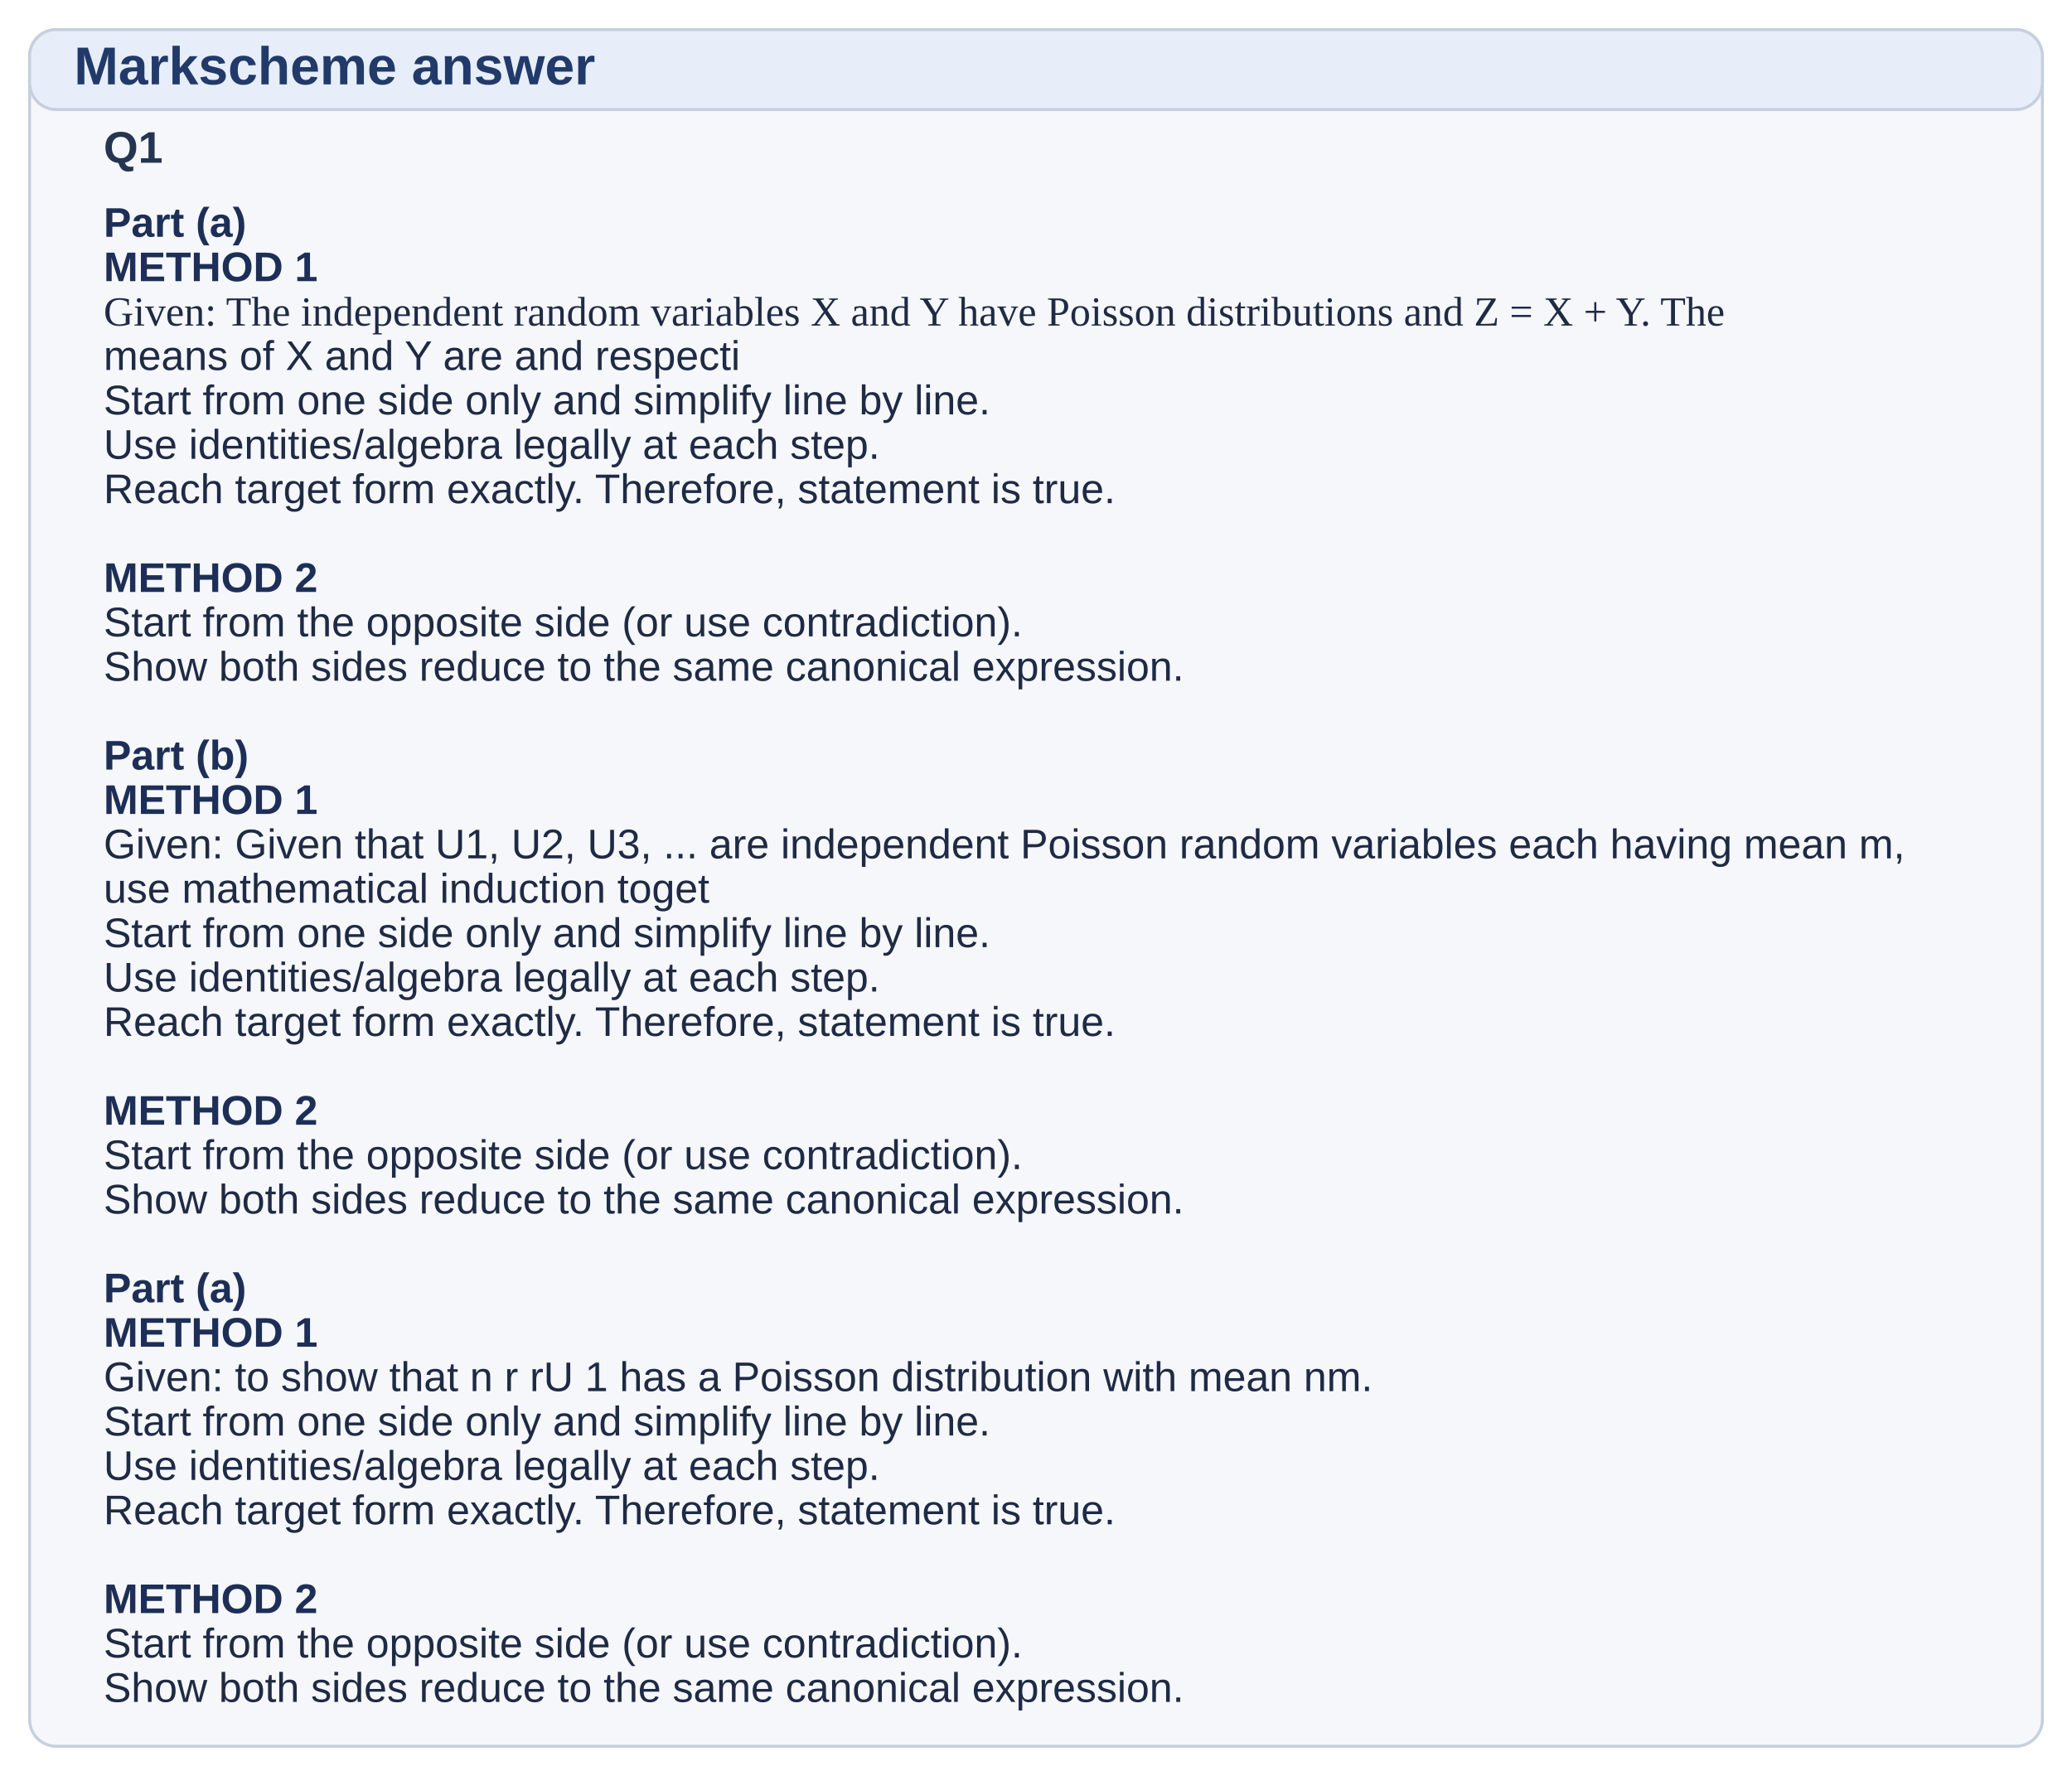
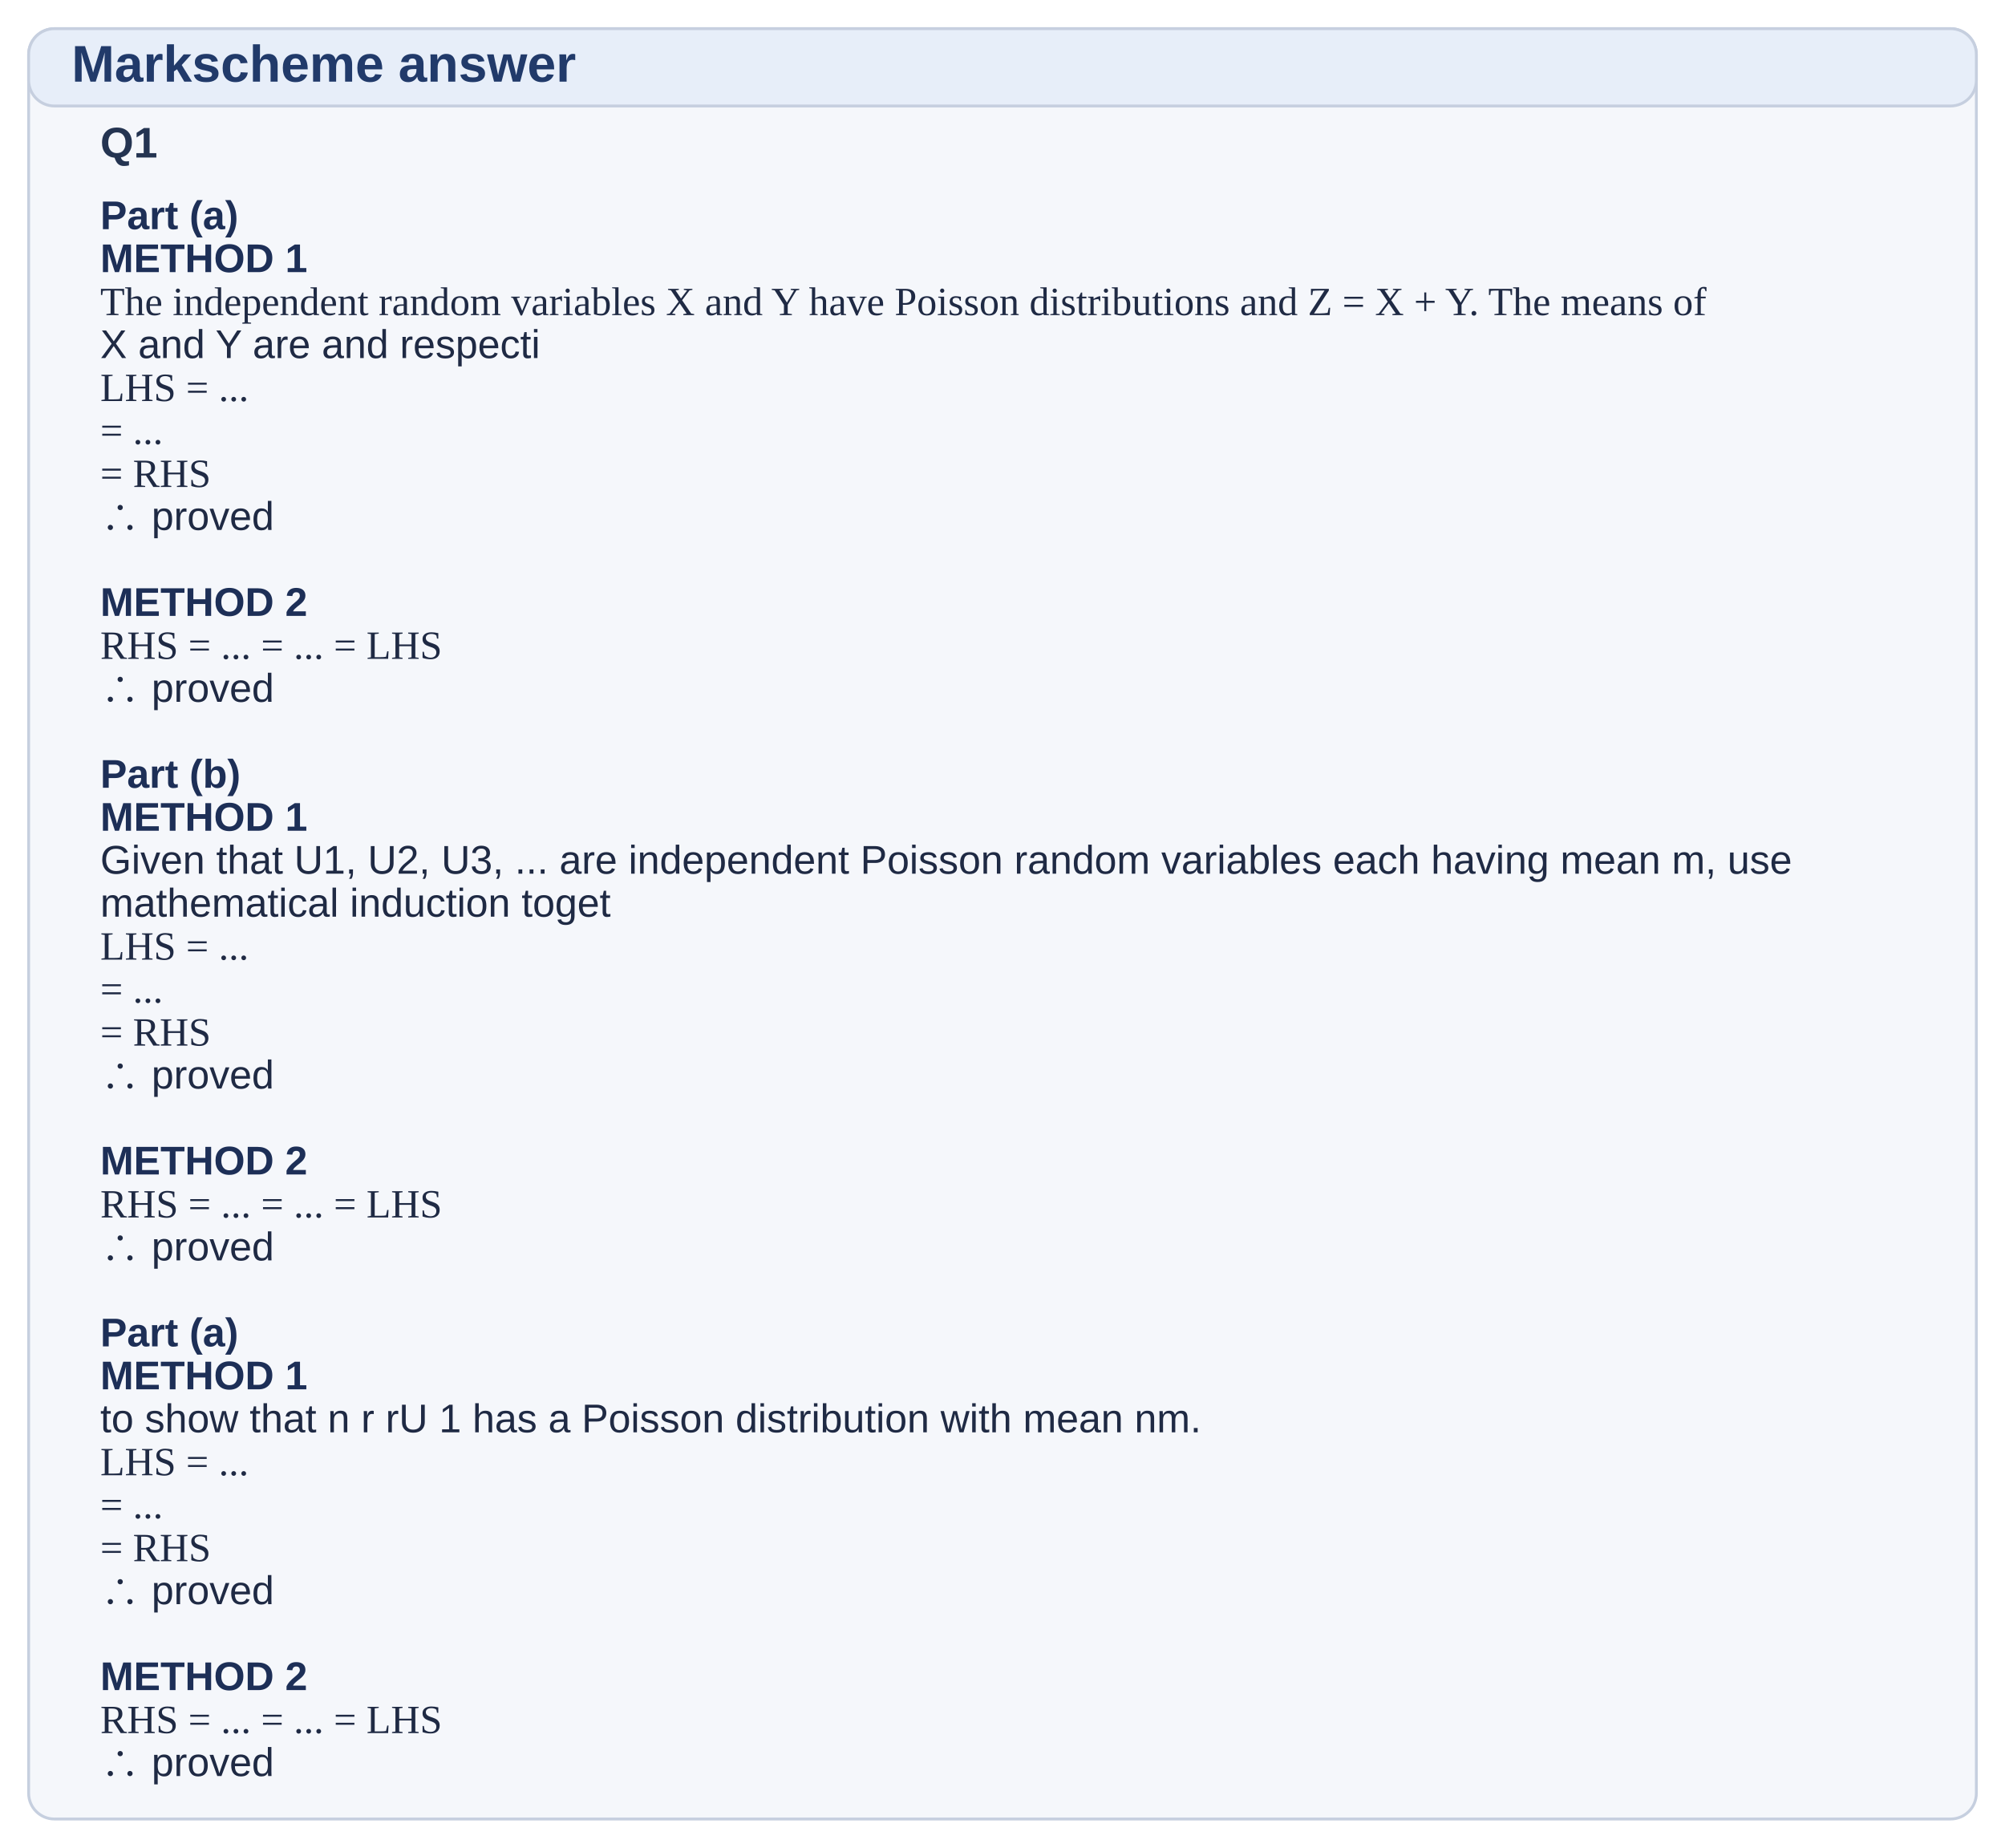
- <svg xmlns="http://www.w3.org/2000/svg" width="1400" height="1200" viewBox="0 0 1400 1200">
-   <rect x="20" y="20" width="1360" height="1160" rx="18" ry="18" fill="#f5f7fb" stroke="#c6cfdf" stroke-width="2" />
+ <svg xmlns="http://www.w3.org/2000/svg" width="1400" height="1290" viewBox="0 0 1400 1290">
+   <rect x="20" y="20" width="1360" height="1250" rx="18" ry="18" fill="#f5f7fb" stroke="#c6cfdf" stroke-width="2" />
  <rect x="20" y="20" width="1360" height="54" rx="18" ry="18" fill="#e7eef9" stroke="#c6cfdf" stroke-width="2" />
  <text x="50" y="57" font-family="Arial, Helvetica, sans-serif" font-size="36" font-weight="700" fill="#213a6a">Markscheme answer</text>
  <text x="70" y="110" font-family="Arial, Helvetica, sans-serif" font-size="30" font-weight="700" fill="#243451">Q1</text>
  <text x="70" y="160" font-family="Arial, Helvetica, sans-serif" font-size="28" font-weight="700" fill="#1d2f57">Part (a)</text>
  <text x="70" y="190" font-family="Arial, Helvetica, sans-serif" font-size="28" font-weight="700" fill="#1d2f57">METHOD 1</text>
-   <text x="70" y="220" font-family="Cambria Math, STIX Two Math, Times New Roman, serif" font-size="28" font-weight="500" fill="#1f2a44">Given: The independent random variables X and Y have Poisson distributions and Z = X + Y. The</text>
-   <text x="70" y="250" font-family="Arial, Helvetica, sans-serif" font-size="28" font-weight="500" fill="#1f2a44">means of X and Y are and respecti</text>
-   <text x="70" y="280" font-family="Arial, Helvetica, sans-serif" font-size="28" font-weight="500" fill="#1f2a44">Start from one side only and simplify line by line.</text>
-   <text x="70" y="310" font-family="Arial, Helvetica, sans-serif" font-size="28" font-weight="500" fill="#1f2a44">Use identities/algebra legally at each step.</text>
-   <text x="70" y="340" font-family="Arial, Helvetica, sans-serif" font-size="28" font-weight="500" fill="#1f2a44">Reach target form exactly. Therefore, statement is true.</text>
-   <text x="70" y="370" font-family="Arial, Helvetica, sans-serif" font-size="28" font-weight="500" fill="#1f2a44"> </text>
-   <text x="70" y="400" font-family="Arial, Helvetica, sans-serif" font-size="28" font-weight="700" fill="#1d2f57">METHOD 2</text>
-   <text x="70" y="430" font-family="Arial, Helvetica, sans-serif" font-size="28" font-weight="500" fill="#1f2a44">Start from the opposite side (or use contradiction).</text>
-   <text x="70" y="460" font-family="Arial, Helvetica, sans-serif" font-size="28" font-weight="500" fill="#1f2a44">Show both sides reduce to the same canonical expression.</text>
-   <text x="70" y="490" font-family="Arial, Helvetica, sans-serif" font-size="28" font-weight="500" fill="#1f2a44"> </text>
-   <text x="70" y="520" font-family="Arial, Helvetica, sans-serif" font-size="28" font-weight="700" fill="#1d2f57">Part (b)</text>
-   <text x="70" y="550" font-family="Arial, Helvetica, sans-serif" font-size="28" font-weight="700" fill="#1d2f57">METHOD 1</text>
-   <text x="70" y="580" font-family="Arial, Helvetica, sans-serif" font-size="28" font-weight="500" fill="#1f2a44">Given: Given that U1, U2, U3, ... are independent Poisson random variables each having mean m,</text>
-   <text x="70" y="610" font-family="Arial, Helvetica, sans-serif" font-size="28" font-weight="500" fill="#1f2a44">use mathematical induction toget</text>
-   <text x="70" y="640" font-family="Arial, Helvetica, sans-serif" font-size="28" font-weight="500" fill="#1f2a44">Start from one side only and simplify line by line.</text>
-   <text x="70" y="670" font-family="Arial, Helvetica, sans-serif" font-size="28" font-weight="500" fill="#1f2a44">Use identities/algebra legally at each step.</text>
-   <text x="70" y="700" font-family="Arial, Helvetica, sans-serif" font-size="28" font-weight="500" fill="#1f2a44">Reach target form exactly. Therefore, statement is true.</text>
-   <text x="70" y="730" font-family="Arial, Helvetica, sans-serif" font-size="28" font-weight="500" fill="#1f2a44"> </text>
-   <text x="70" y="760" font-family="Arial, Helvetica, sans-serif" font-size="28" font-weight="700" fill="#1d2f57">METHOD 2</text>
-   <text x="70" y="790" font-family="Arial, Helvetica, sans-serif" font-size="28" font-weight="500" fill="#1f2a44">Start from the opposite side (or use contradiction).</text>
-   <text x="70" y="820" font-family="Arial, Helvetica, sans-serif" font-size="28" font-weight="500" fill="#1f2a44">Show both sides reduce to the same canonical expression.</text>
-   <text x="70" y="850" font-family="Arial, Helvetica, sans-serif" font-size="28" font-weight="500" fill="#1f2a44"> </text>
-   <text x="70" y="880" font-family="Arial, Helvetica, sans-serif" font-size="28" font-weight="700" fill="#1d2f57">Part (a)</text>
-   <text x="70" y="910" font-family="Arial, Helvetica, sans-serif" font-size="28" font-weight="700" fill="#1d2f57">METHOD 1</text>
-   <text x="70" y="940" font-family="Arial, Helvetica, sans-serif" font-size="28" font-weight="500" fill="#1f2a44">Given: to show that n r rU 1 has a Poisson distribution with mean nm.</text>
-   <text x="70" y="970" font-family="Arial, Helvetica, sans-serif" font-size="28" font-weight="500" fill="#1f2a44">Start from one side only and simplify line by line.</text>
-   <text x="70" y="1000" font-family="Arial, Helvetica, sans-serif" font-size="28" font-weight="500" fill="#1f2a44">Use identities/algebra legally at each step.</text>
-   <text x="70" y="1030" font-family="Arial, Helvetica, sans-serif" font-size="28" font-weight="500" fill="#1f2a44">Reach target form exactly. Therefore, statement is true.</text>
-   <text x="70" y="1060" font-family="Arial, Helvetica, sans-serif" font-size="28" font-weight="500" fill="#1f2a44"> </text>
-   <text x="70" y="1090" font-family="Arial, Helvetica, sans-serif" font-size="28" font-weight="700" fill="#1d2f57">METHOD 2</text>
-   <text x="70" y="1120" font-family="Arial, Helvetica, sans-serif" font-size="28" font-weight="500" fill="#1f2a44">Start from the opposite side (or use contradiction).</text>
-   <text x="70" y="1150" font-family="Arial, Helvetica, sans-serif" font-size="28" font-weight="500" fill="#1f2a44">Show both sides reduce to the same canonical expression.</text>
+   <text x="70" y="220" font-family="Cambria Math, STIX Two Math, Times New Roman, serif" font-size="28" font-weight="500" fill="#1f2a44">The independent random variables X and Y have Poisson distributions and Z = X + Y. The means of</text>
+   <text x="70" y="250" font-family="Arial, Helvetica, sans-serif" font-size="28" font-weight="500" fill="#1f2a44">X and Y are and respecti</text>
+   <text x="70" y="280" font-family="Cambria Math, STIX Two Math, Times New Roman, serif" font-size="28" font-weight="500" fill="#1f2a44">LHS = ...</text>
+   <text x="70" y="310" font-family="Cambria Math, STIX Two Math, Times New Roman, serif" font-size="28" font-weight="500" fill="#1f2a44">= ...</text>
+   <text x="70" y="340" font-family="Cambria Math, STIX Two Math, Times New Roman, serif" font-size="28" font-weight="500" fill="#1f2a44">= RHS</text>
+   <text x="70" y="370" font-family="Arial, Helvetica, sans-serif" font-size="28" font-weight="500" fill="#1f2a44">∴ proved</text>
+   <text x="70" y="400" font-family="Arial, Helvetica, sans-serif" font-size="28" font-weight="500" fill="#1f2a44"> </text>
+   <text x="70" y="430" font-family="Arial, Helvetica, sans-serif" font-size="28" font-weight="700" fill="#1d2f57">METHOD 2</text>
+   <text x="70" y="460" font-family="Cambria Math, STIX Two Math, Times New Roman, serif" font-size="28" font-weight="500" fill="#1f2a44">RHS = ... = ... = LHS</text>
+   <text x="70" y="490" font-family="Arial, Helvetica, sans-serif" font-size="28" font-weight="500" fill="#1f2a44">∴ proved</text>
+   <text x="70" y="520" font-family="Arial, Helvetica, sans-serif" font-size="28" font-weight="500" fill="#1f2a44"> </text>
+   <text x="70" y="550" font-family="Arial, Helvetica, sans-serif" font-size="28" font-weight="700" fill="#1d2f57">Part (b)</text>
+   <text x="70" y="580" font-family="Arial, Helvetica, sans-serif" font-size="28" font-weight="700" fill="#1d2f57">METHOD 1</text>
+   <text x="70" y="610" font-family="Arial, Helvetica, sans-serif" font-size="28" font-weight="500" fill="#1f2a44">Given that U1, U2, U3, ... are independent Poisson random variables each having mean m, use</text>
+   <text x="70" y="640" font-family="Arial, Helvetica, sans-serif" font-size="28" font-weight="500" fill="#1f2a44">mathematical induction toget</text>
+   <text x="70" y="670" font-family="Cambria Math, STIX Two Math, Times New Roman, serif" font-size="28" font-weight="500" fill="#1f2a44">LHS = ...</text>
+   <text x="70" y="700" font-family="Cambria Math, STIX Two Math, Times New Roman, serif" font-size="28" font-weight="500" fill="#1f2a44">= ...</text>
+   <text x="70" y="730" font-family="Cambria Math, STIX Two Math, Times New Roman, serif" font-size="28" font-weight="500" fill="#1f2a44">= RHS</text>
+   <text x="70" y="760" font-family="Arial, Helvetica, sans-serif" font-size="28" font-weight="500" fill="#1f2a44">∴ proved</text>
+   <text x="70" y="790" font-family="Arial, Helvetica, sans-serif" font-size="28" font-weight="500" fill="#1f2a44"> </text>
+   <text x="70" y="820" font-family="Arial, Helvetica, sans-serif" font-size="28" font-weight="700" fill="#1d2f57">METHOD 2</text>
+   <text x="70" y="850" font-family="Cambria Math, STIX Two Math, Times New Roman, serif" font-size="28" font-weight="500" fill="#1f2a44">RHS = ... = ... = LHS</text>
+   <text x="70" y="880" font-family="Arial, Helvetica, sans-serif" font-size="28" font-weight="500" fill="#1f2a44">∴ proved</text>
+   <text x="70" y="910" font-family="Arial, Helvetica, sans-serif" font-size="28" font-weight="500" fill="#1f2a44"> </text>
+   <text x="70" y="940" font-family="Arial, Helvetica, sans-serif" font-size="28" font-weight="700" fill="#1d2f57">Part (a)</text>
+   <text x="70" y="970" font-family="Arial, Helvetica, sans-serif" font-size="28" font-weight="700" fill="#1d2f57">METHOD 1</text>
+   <text x="70" y="1000" font-family="Arial, Helvetica, sans-serif" font-size="28" font-weight="500" fill="#1f2a44">to show that n r rU 1 has a Poisson distribution with mean nm.</text>
+   <text x="70" y="1030" font-family="Cambria Math, STIX Two Math, Times New Roman, serif" font-size="28" font-weight="500" fill="#1f2a44">LHS = ...</text>
+   <text x="70" y="1060" font-family="Cambria Math, STIX Two Math, Times New Roman, serif" font-size="28" font-weight="500" fill="#1f2a44">= ...</text>
+   <text x="70" y="1090" font-family="Cambria Math, STIX Two Math, Times New Roman, serif" font-size="28" font-weight="500" fill="#1f2a44">= RHS</text>
+   <text x="70" y="1120" font-family="Arial, Helvetica, sans-serif" font-size="28" font-weight="500" fill="#1f2a44">∴ proved</text>
+   <text x="70" y="1150" font-family="Arial, Helvetica, sans-serif" font-size="28" font-weight="500" fill="#1f2a44"> </text>
+   <text x="70" y="1180" font-family="Arial, Helvetica, sans-serif" font-size="28" font-weight="700" fill="#1d2f57">METHOD 2</text>
+   <text x="70" y="1210" font-family="Cambria Math, STIX Two Math, Times New Roman, serif" font-size="28" font-weight="500" fill="#1f2a44">RHS = ... = ... = LHS</text>
+   <text x="70" y="1240" font-family="Arial, Helvetica, sans-serif" font-size="28" font-weight="500" fill="#1f2a44">∴ proved</text>
</svg>
